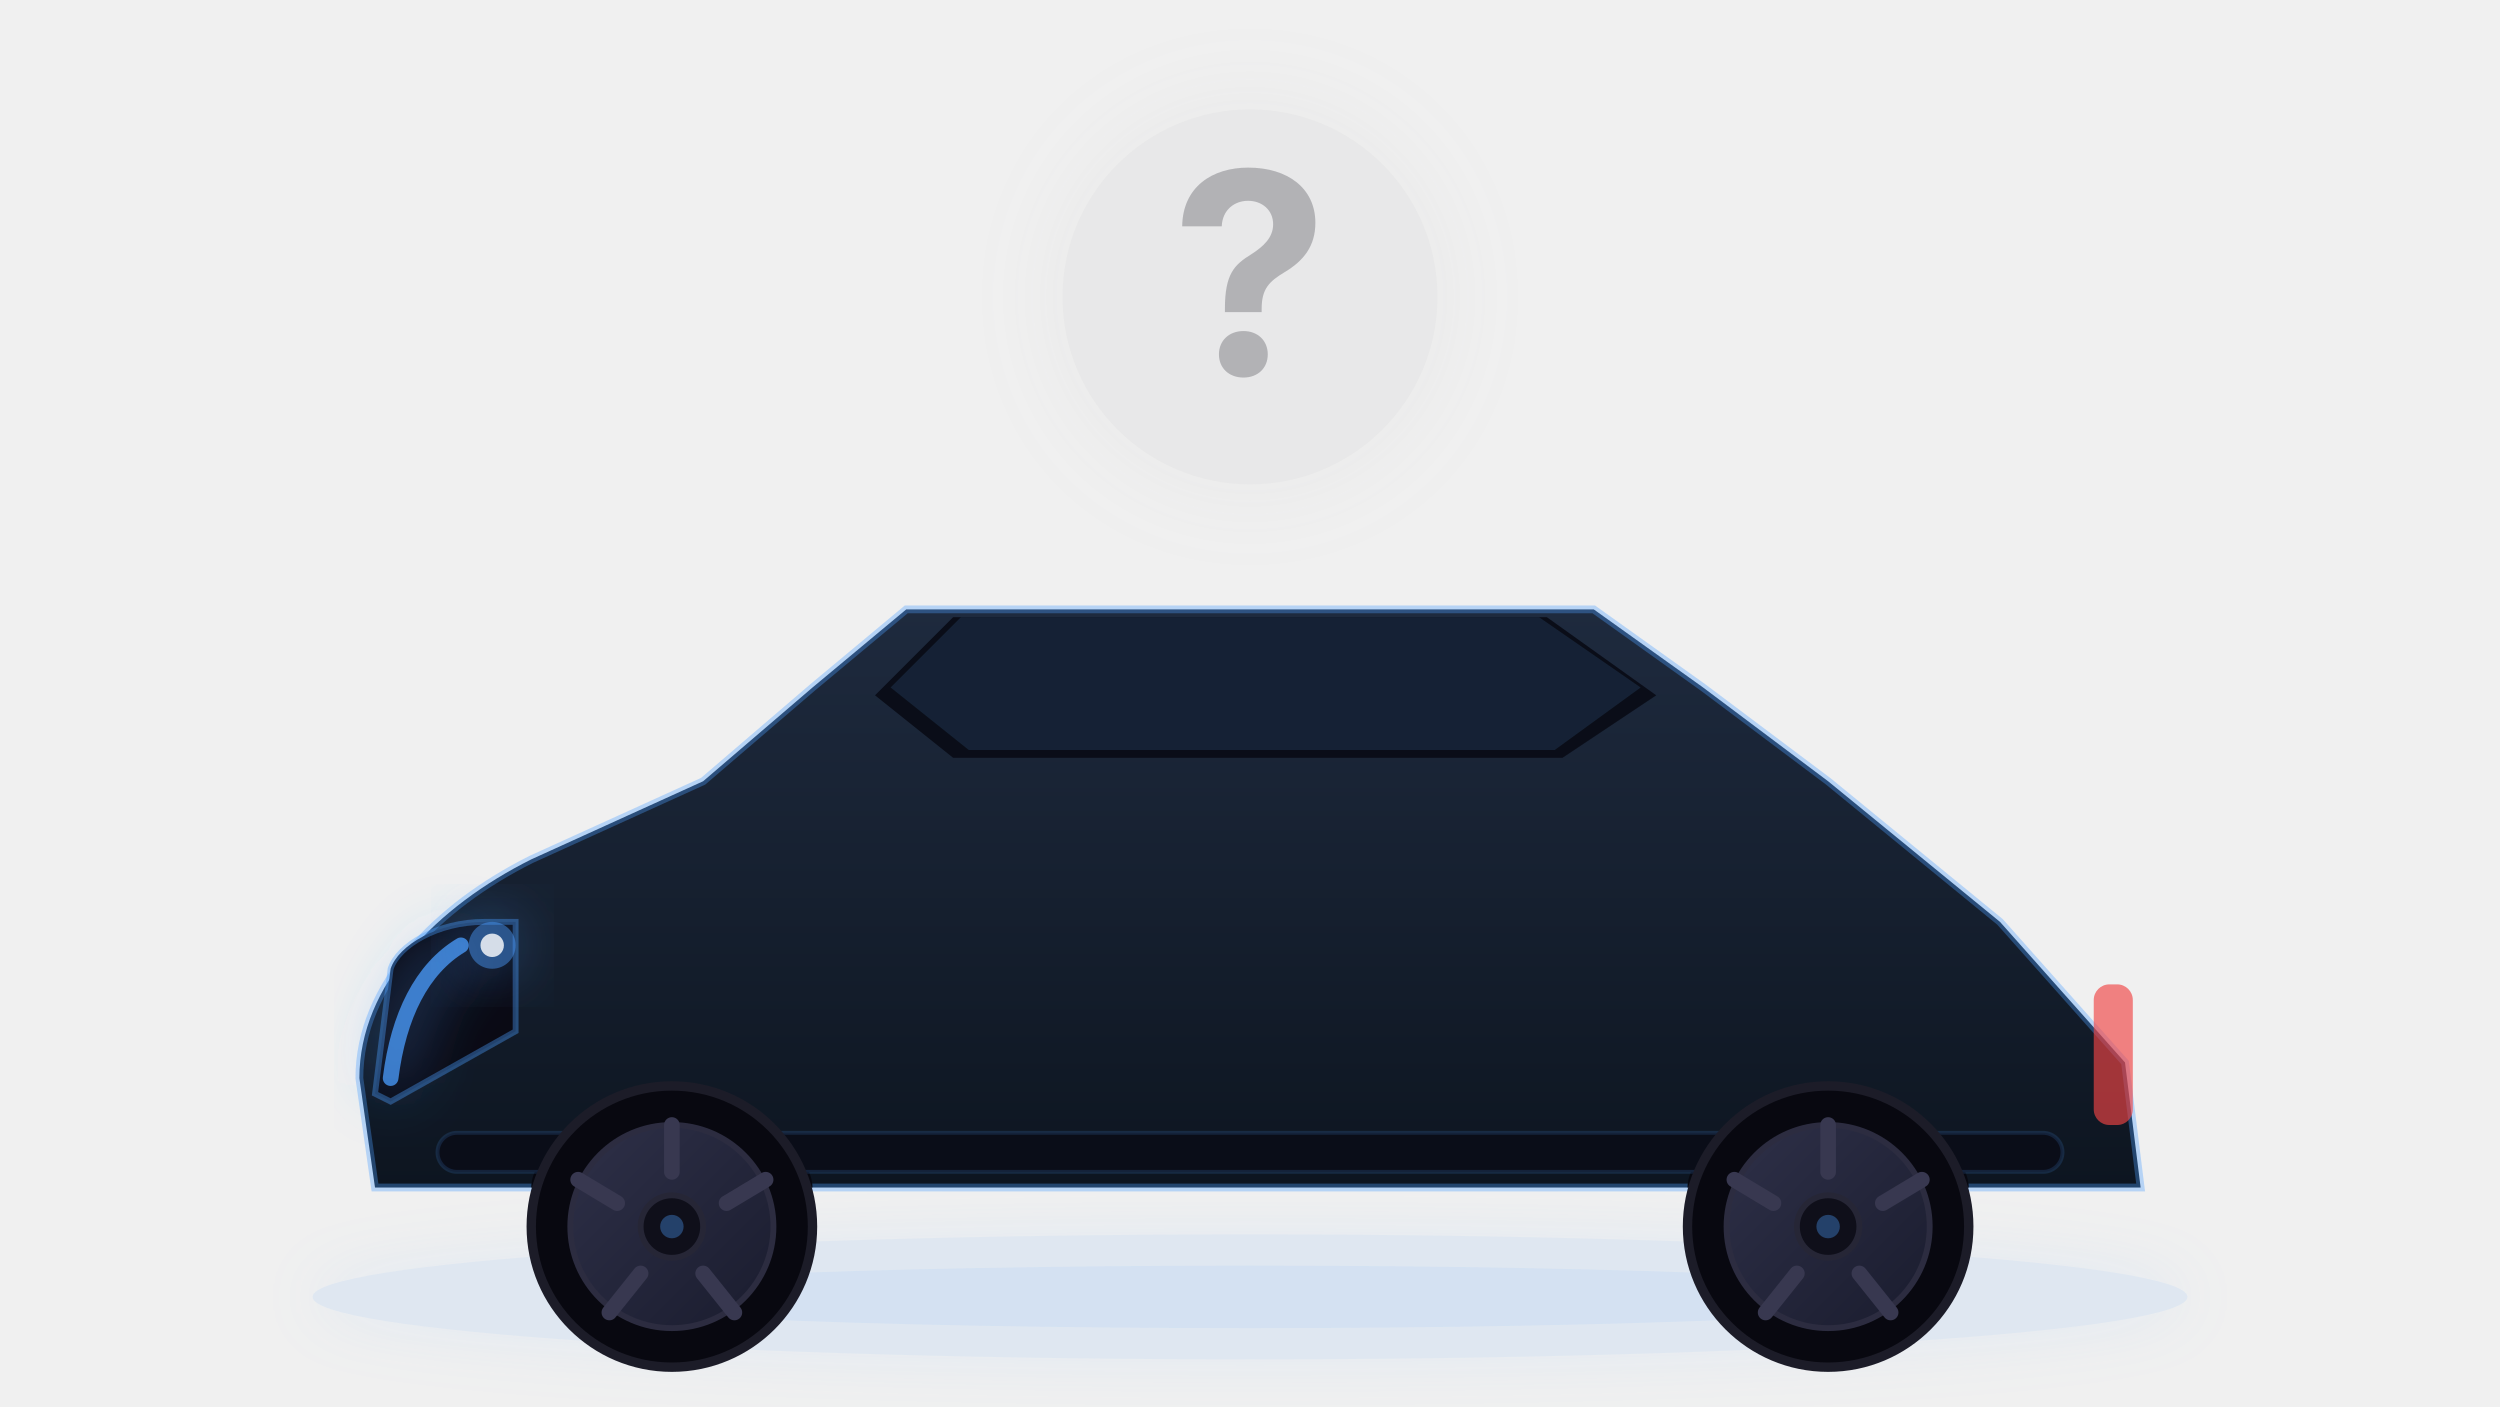
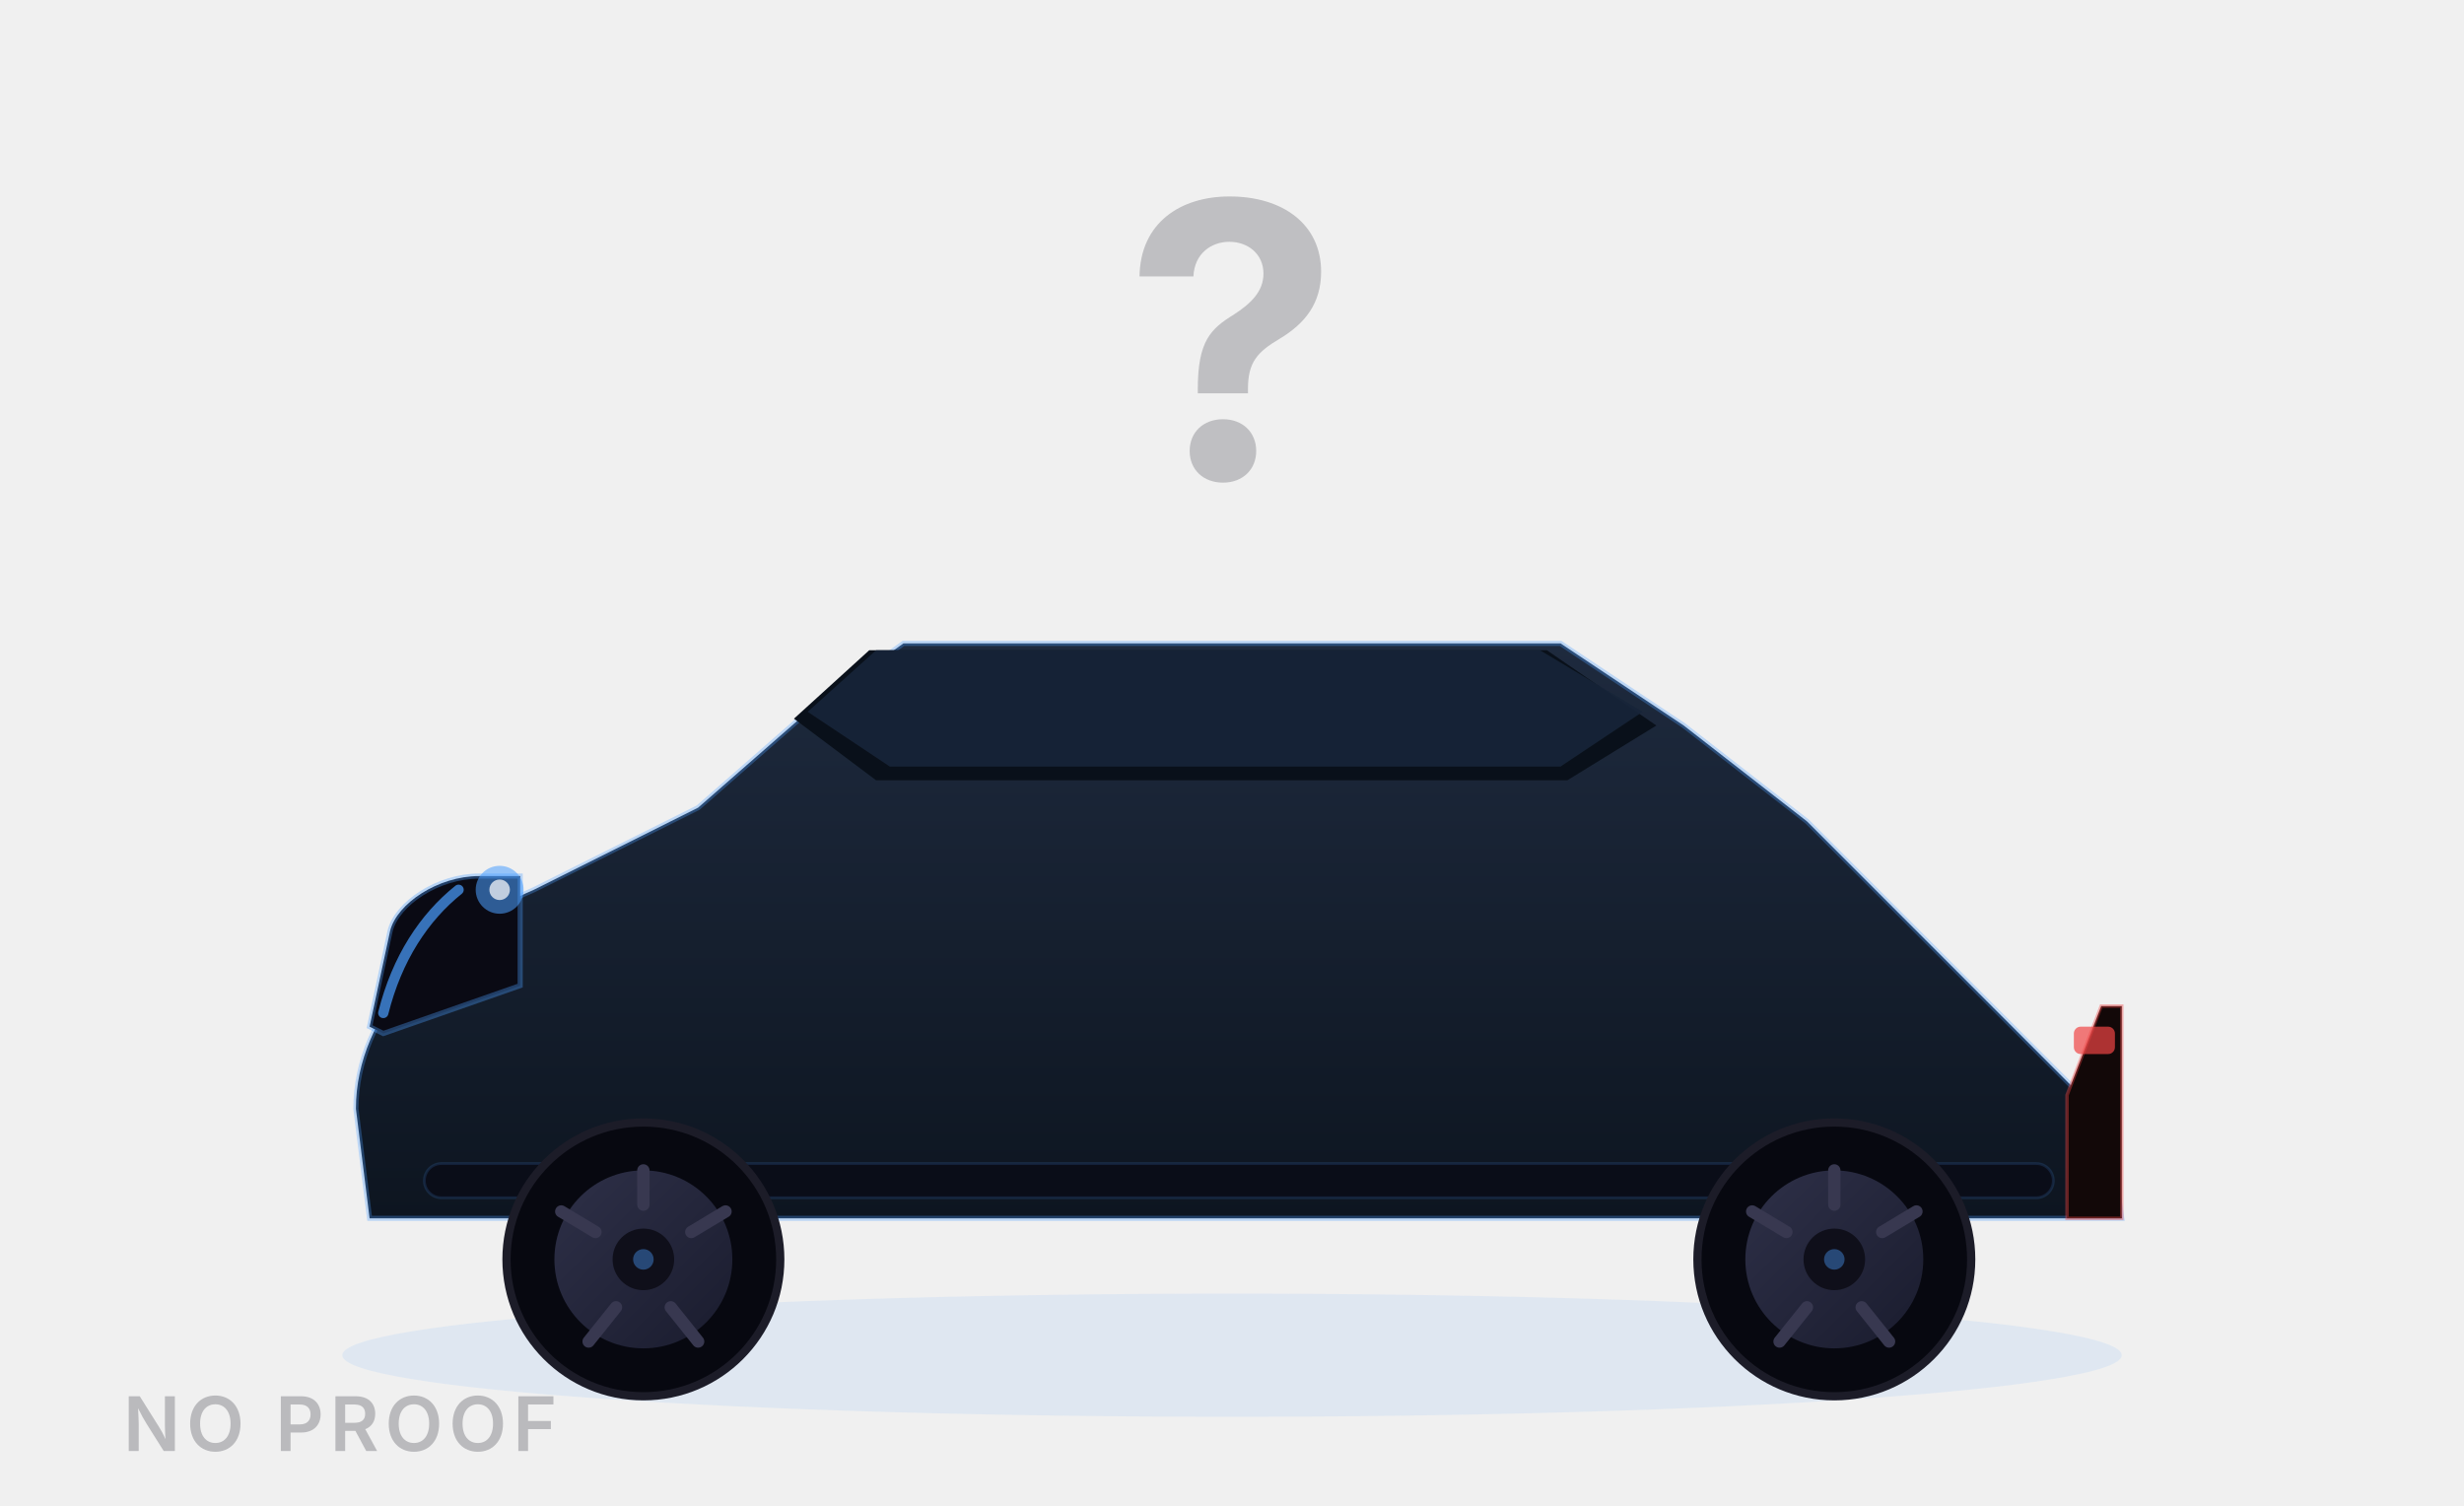
- <svg xmlns="http://www.w3.org/2000/svg" viewBox="0 0 320 180" width="100%" height="100%">
+ <svg xmlns="http://www.w3.org/2000/svg" viewBox="0 0 360 220" width="100%" height="100%">
  <defs>
-     <linearGradient id="carGrad" x1="0" y1="0" x2="0" y2="1">
+     <linearGradient id="cg" x1="0" y1="0" x2="0" y2="1">
      <stop offset="0%" stop-color="#1E2A3E" />
      <stop offset="100%" stop-color="#0D1520" />
    </linearGradient>
-     <linearGradient id="rimGrad" x1="0" y1="0" x2="1" y2="1">
+     <linearGradient id="rg" x1="0" y1="0" x2="1" y2="1">
      <stop offset="0%" stop-color="#2E3048" />
      <stop offset="100%" stop-color="#1A1C2E" />
    </linearGradient>
-     <filter id="gBlue" x="-80%" y="-80%" width="260%" height="260%">
-       <feGaussianBlur in="SourceGraphic" stdDeviation="4" result="b" />
-       <feMerge>
-         <feMergeNode in="b" />
-         <feMergeNode in="SourceGraphic" />
-       </feMerge>
-     </filter>
-     <filter id="gGrey" x="-80%" y="-80%" width="260%" height="260%">
-       <feGaussianBlur in="SourceGraphic" stdDeviation="6" result="b" />
-       <feMerge>
-         <feMergeNode in="b" />
-         <feMergeNode in="SourceGraphic" />
-       </feMerge>
-     </filter>
  </defs>
-   <ellipse cx="160" cy="166" rx="120" ry="8" fill="#4B9EFF" opacity="0.10" filter="url(#gBlue)" />
-   <ellipse cx="160" cy="166" rx="90" ry="4" fill="#4B9EFF" opacity="0.08" />
-   <path d="M 48,152 L 46,138 C 46,126 56,116 68,110 L 90,100 L 104,88 L 116,78 L 204,78 L 218,88 L 234,100 L 256,118 L 272,136 L 274,152 Z" fill="url(#carGrad)" stroke="#4B9EFF" stroke-width="1" stroke-opacity="0.35" />
-   <path d="M 68,152 C 68,148 74,142 86,142 C 98,142 104,148 104,152 Z" fill="#070810" />
-   <path d="M 216,152 C 216,148 222,142 234,142 C 246,142 252,148 252,152 Z" fill="#070810" />
-   <rect x="56" y="145" width="208" height="5" rx="2.5" fill="#0A0D18" stroke="#4B9EFF" stroke-width="0.5" stroke-opacity="0.15" />
-   <path d="M 112,89 L 122,79 L 198,79 L 212,89 L 200,97 L 122,97 Z" fill="#0A0D18" />
-   <path d="M 114,88 L 123,79 L 197,79 L 210,88 L 199,96 L 124,96 Z" fill="#162438" opacity="0.9" />
-   <path d="M 48,140 L 50,124 C 51,121 56,118 62,118 L 66,118 L 66,132 L 50,141 Z" fill="#0A0A14" stroke="#4B9EFF" stroke-width="0.75" stroke-opacity="0.38" />
-   <path d="M 50,138 C 51,130 54,124 59,121" fill="none" stroke="#4B9EFF" stroke-width="2" stroke-linecap="round" stroke-opacity="0.75" filter="url(#gBlue)" />
-   <circle cx="63" cy="121" r="3" fill="#4B9EFF" opacity="0.5" filter="url(#gBlue)" />
-   <circle cx="63" cy="121" r="1.5" fill="#FFF" opacity="0.8" />
-   <rect x="268" y="126" width="5" height="18" rx="2" fill="#EF4444" opacity="0.65" />
-   <circle cx="86" cy="157" r="18" fill="#080810" stroke="#1C1C28" stroke-width="1.2" />
-   <circle cx="86" cy="157" r="13" fill="url(#rimGrad)" stroke="#2C2C40" stroke-width="0.75" />
-   <g stroke="#383850" stroke-width="2" stroke-linecap="round">
-     <line x1="86" y1="144" x2="86" y2="150" />
-     <line x1="98" y1="151" x2="93" y2="154" />
-     <line x1="94" y1="168" x2="90" y2="163" />
-     <line x1="78" y1="168" x2="82" y2="163" />
-     <line x1="74" y1="151" x2="79" y2="154" />
+   <ellipse cx="180" cy="198" rx="130" ry="9" fill="#4B9EFF" opacity="0.10" />
+   <path d="M 54,178 L 52,162 C 52,148 64,136 78,130 L 102,118 L 118,104 L 132,94 L 228,94 L 246,106 L 264,120 L 288,144 L 308,164 L 310,178 Z" fill="url(#cg)" stroke="#4B9EFF" stroke-width="0.75" stroke-opacity="0.32" />
+   <path d="M 76,178 C 76,173 83,167 94,167 C 105,167 112,173 112,178 Z" fill="#06070E" />
+   <path d="M 250,178 C 250,173 257,167 268,167 C 279,167 286,173 286,178 Z" fill="#06070E" />
+   <rect x="62" y="170" width="238" height="5" rx="2.5" fill="#0A0D18" stroke="#4B9EFF" stroke-width="0.4" stroke-opacity="0.15" />
+   <path d="M 116,105 L 127,95 L 226,95 L 242,106 L 229,114 L 128,114 Z" fill="#09101A" />
+   <path d="M 118,104 L 128,95 L 225,95 L 240,104 L 228,112 L 130,112 Z" fill="#162438" opacity="0.9" />
+   <path d="M 54,150 L 57,136 C 58,132 64,128 70,128 L 76,128 L 76,144 L 56,151 Z" fill="#0A0A14" stroke="#4B9EFF" stroke-width="0.75" stroke-opacity="0.35" />
+   <path d="M 56,148 C 58,140 62,134 67,130" fill="none" stroke="#4B9EFF" stroke-width="1.5" stroke-linecap="round" stroke-opacity="0.7" />
+   <circle cx="73" cy="130" r="3.5" fill="#4B9EFF" opacity="0.55" />
+   <circle cx="73" cy="130" r="1.5" fill="#FFF" opacity="0.7" />
+   <path d="M 302,160 L 307,147 L 310,147 L 310,178 L 302,178 Z" fill="#120808" stroke="#EF4444" stroke-width="0.5" stroke-opacity="0.4" />
+   <rect x="303" y="150" width="6" height="4" rx="1" fill="#EF4444" opacity="0.7" />
+   <circle cx="94" cy="184" r="20" fill="#070810" stroke="#1C1C28" stroke-width="1.2" />
+   <circle cx="94" cy="184" r="13" fill="url(#rg)" />
+   <g stroke="#383850" stroke-width="1.8" stroke-linecap="round">
+     <line x1="94" y1="171" x2="94" y2="176" />
+     <line x1="106" y1="177" x2="101" y2="180" />
+     <line x1="102" y1="196" x2="98" y2="191" />
+     <line x1="86" y1="196" x2="90" y2="191" />
+     <line x1="82" y1="177" x2="87" y2="180" />
  </g>
-   <circle cx="86" cy="157" r="4" fill="#0F0F1A" stroke="#262636" stroke-width="0.75" />
-   <circle cx="86" cy="157" r="1.5" fill="#4B9EFF" opacity="0.35" />
-   <circle cx="234" cy="157" r="18" fill="#080810" stroke="#1C1C28" stroke-width="1.2" />
-   <circle cx="234" cy="157" r="13" fill="url(#rimGrad)" stroke="#2C2C40" stroke-width="0.75" />
-   <g stroke="#383850" stroke-width="2" stroke-linecap="round">
-     <line x1="234" y1="144" x2="234" y2="150" />
-     <line x1="246" y1="151" x2="241" y2="154" />
-     <line x1="242" y1="168" x2="238" y2="163" />
-     <line x1="226" y1="168" x2="230" y2="163" />
-     <line x1="222" y1="151" x2="227" y2="154" />
+   <circle cx="94" cy="184" r="4.5" fill="#0F0F1A" />
+   <circle cx="94" cy="184" r="1.5" fill="#4B9EFF" opacity="0.4" />
+   <circle cx="268" cy="184" r="20" fill="#070810" stroke="#1C1C28" stroke-width="1.2" />
+   <circle cx="268" cy="184" r="13" fill="url(#rg)" />
+   <g stroke="#383850" stroke-width="1.8" stroke-linecap="round">
+     <line x1="268" y1="171" x2="268" y2="176" />
+     <line x1="280" y1="177" x2="275" y2="180" />
+     <line x1="276" y1="196" x2="272" y2="191" />
+     <line x1="260" y1="196" x2="264" y2="191" />
+     <line x1="256" y1="177" x2="261" y2="180" />
  </g>
-   <circle cx="234" cy="157" r="4" fill="#0F0F1A" stroke="#262636" stroke-width="0.75" />
-   <circle cx="234" cy="157" r="1.5" fill="#4B9EFF" opacity="0.35" />
-   <circle cx="160" cy="38" r="24" fill="#8E8E93" opacity="0.08" filter="url(#gGrey)" />
-   <text x="160" y="48" text-anchor="middle" font-size="36" font-weight="700" fill="#8E8E93" opacity="0.60" font-family="-apple-system, 'Helvetica Neue', sans-serif">?</text>
+   <circle cx="268" cy="184" r="4.5" fill="#0F0F1A" />
+   <circle cx="268" cy="184" r="1.5" fill="#4B9EFF" opacity="0.4" />
+   <text x="180" y="70" text-anchor="middle" font-size="56" font-weight="700" fill="#8E8E93" opacity="0.50" font-family="-apple-system,sans-serif">?</text>
+   <text x="18" y="212" font-size="11" fill="#8E8E93" opacity="0.55" font-family="-apple-system,sans-serif" font-weight="600" letter-spacing="0.08em">NO PROOF</text>
</svg>
